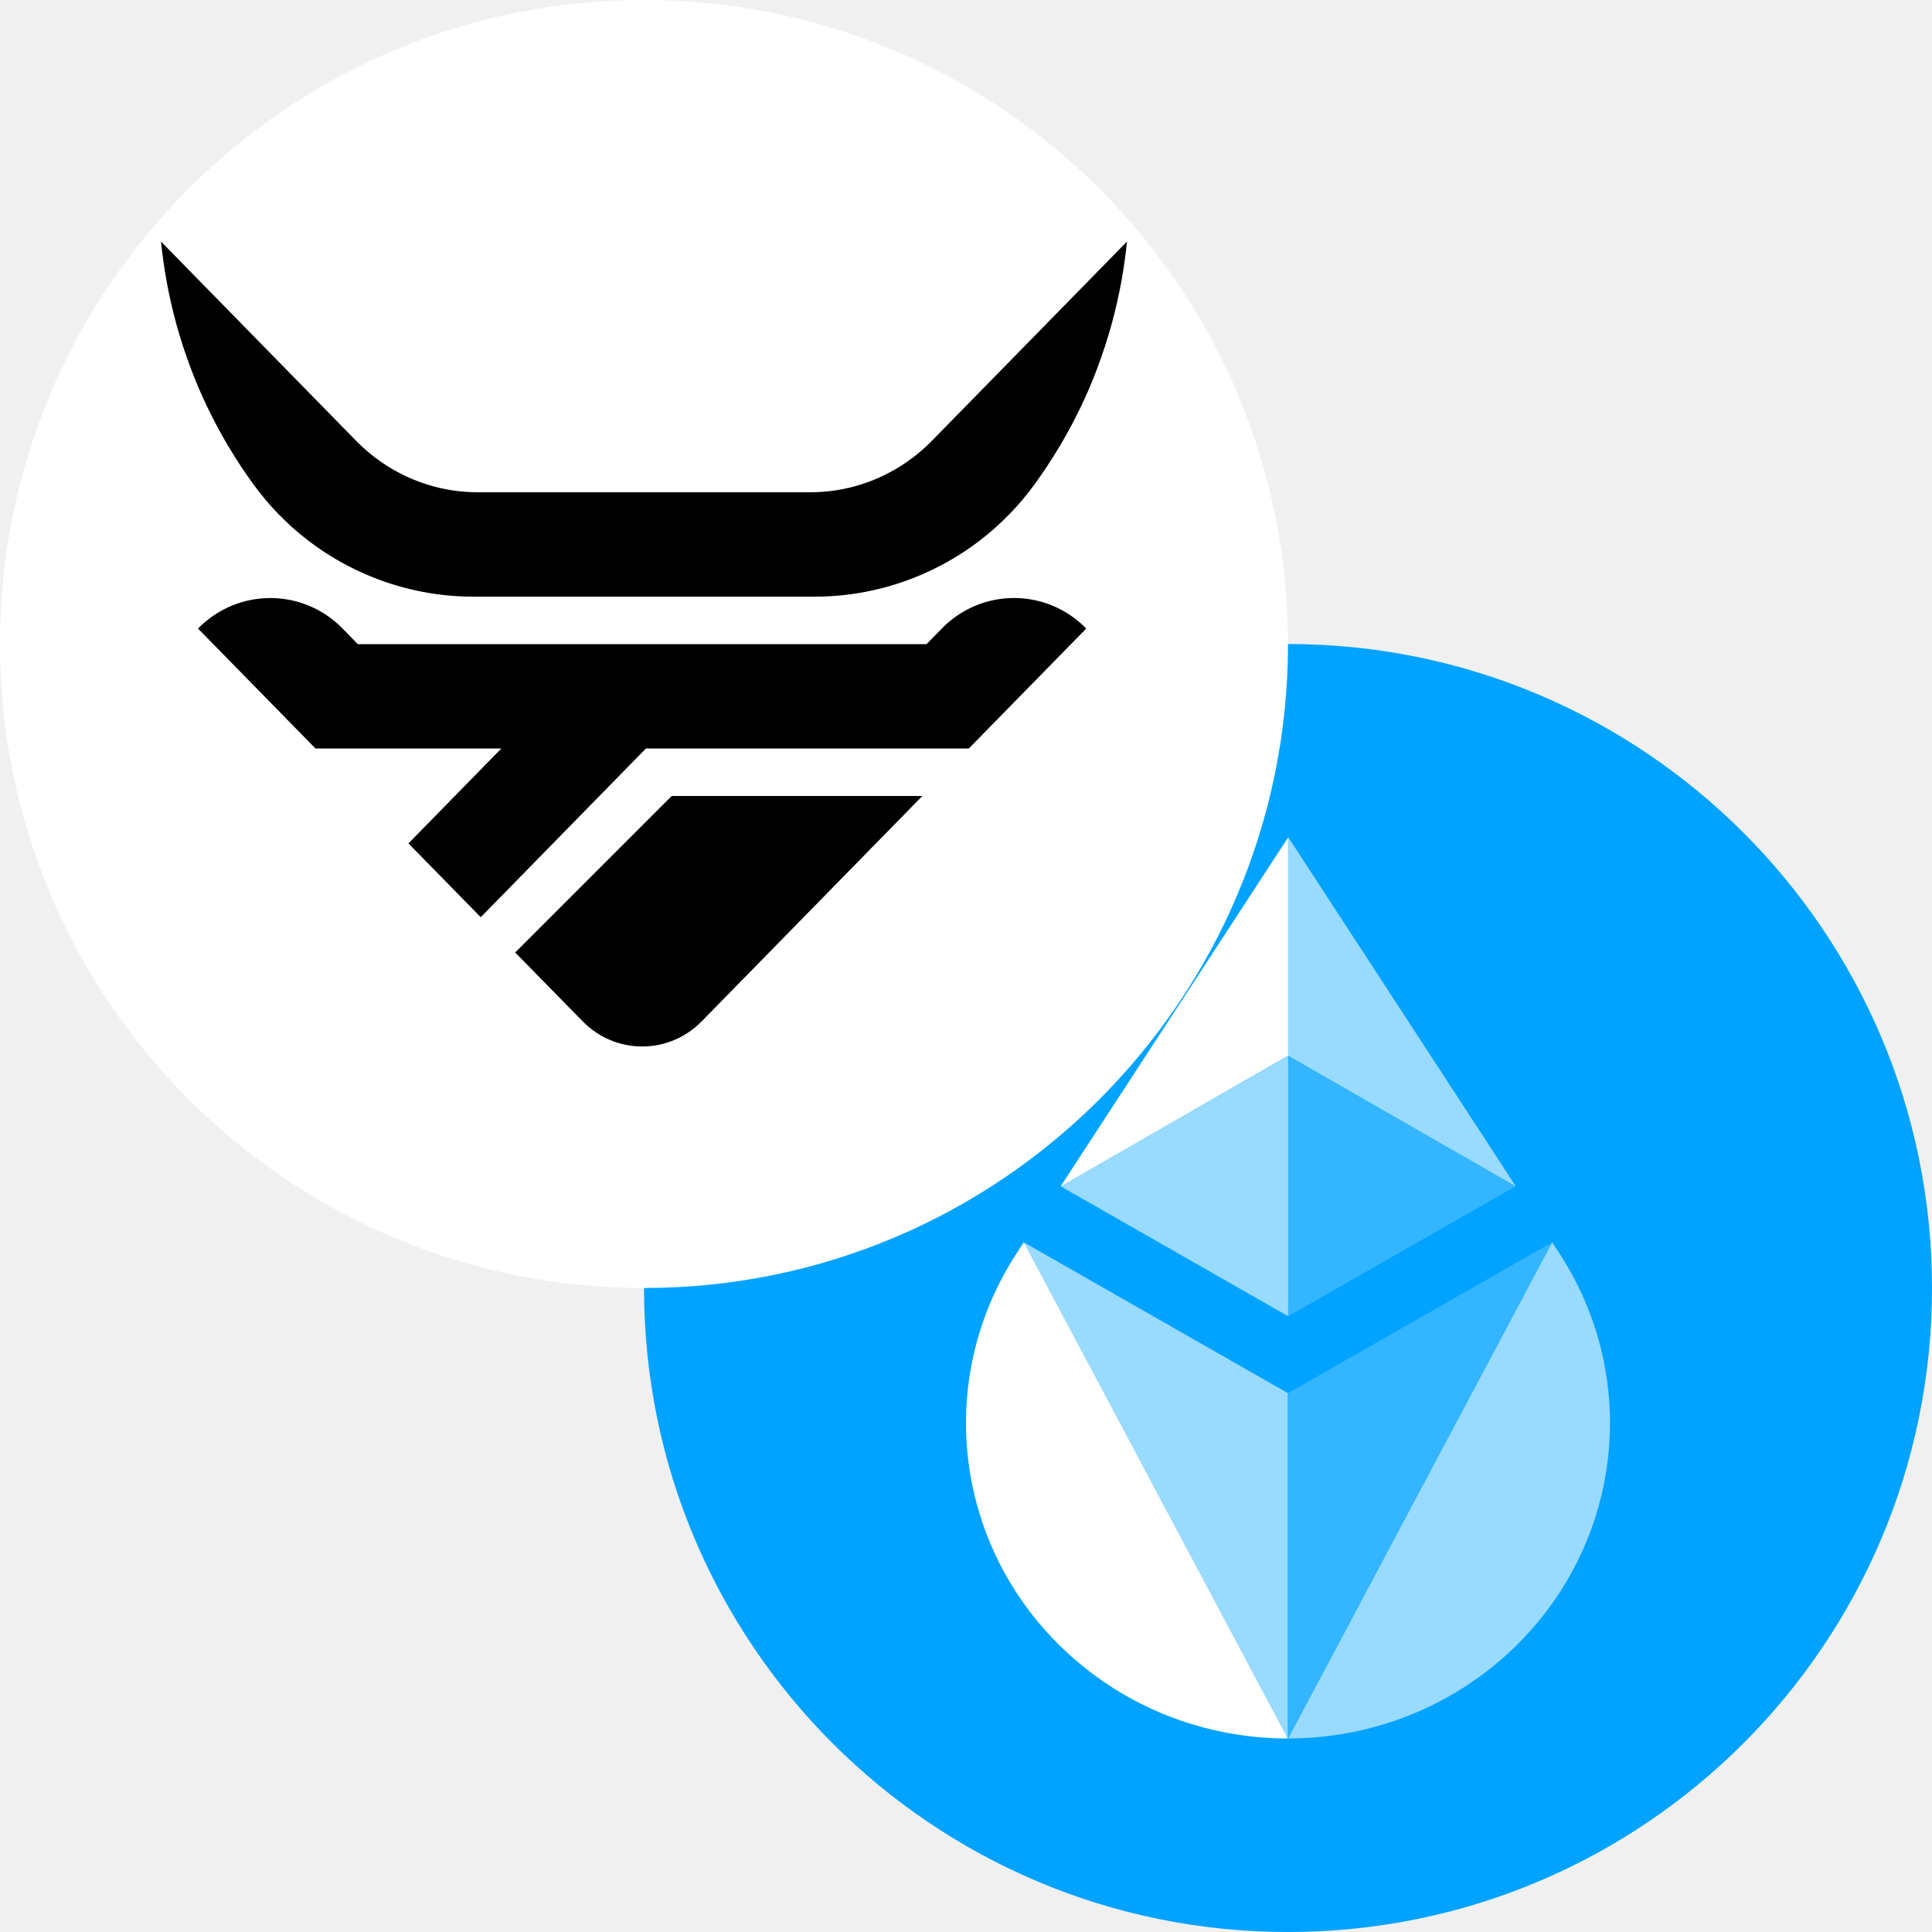
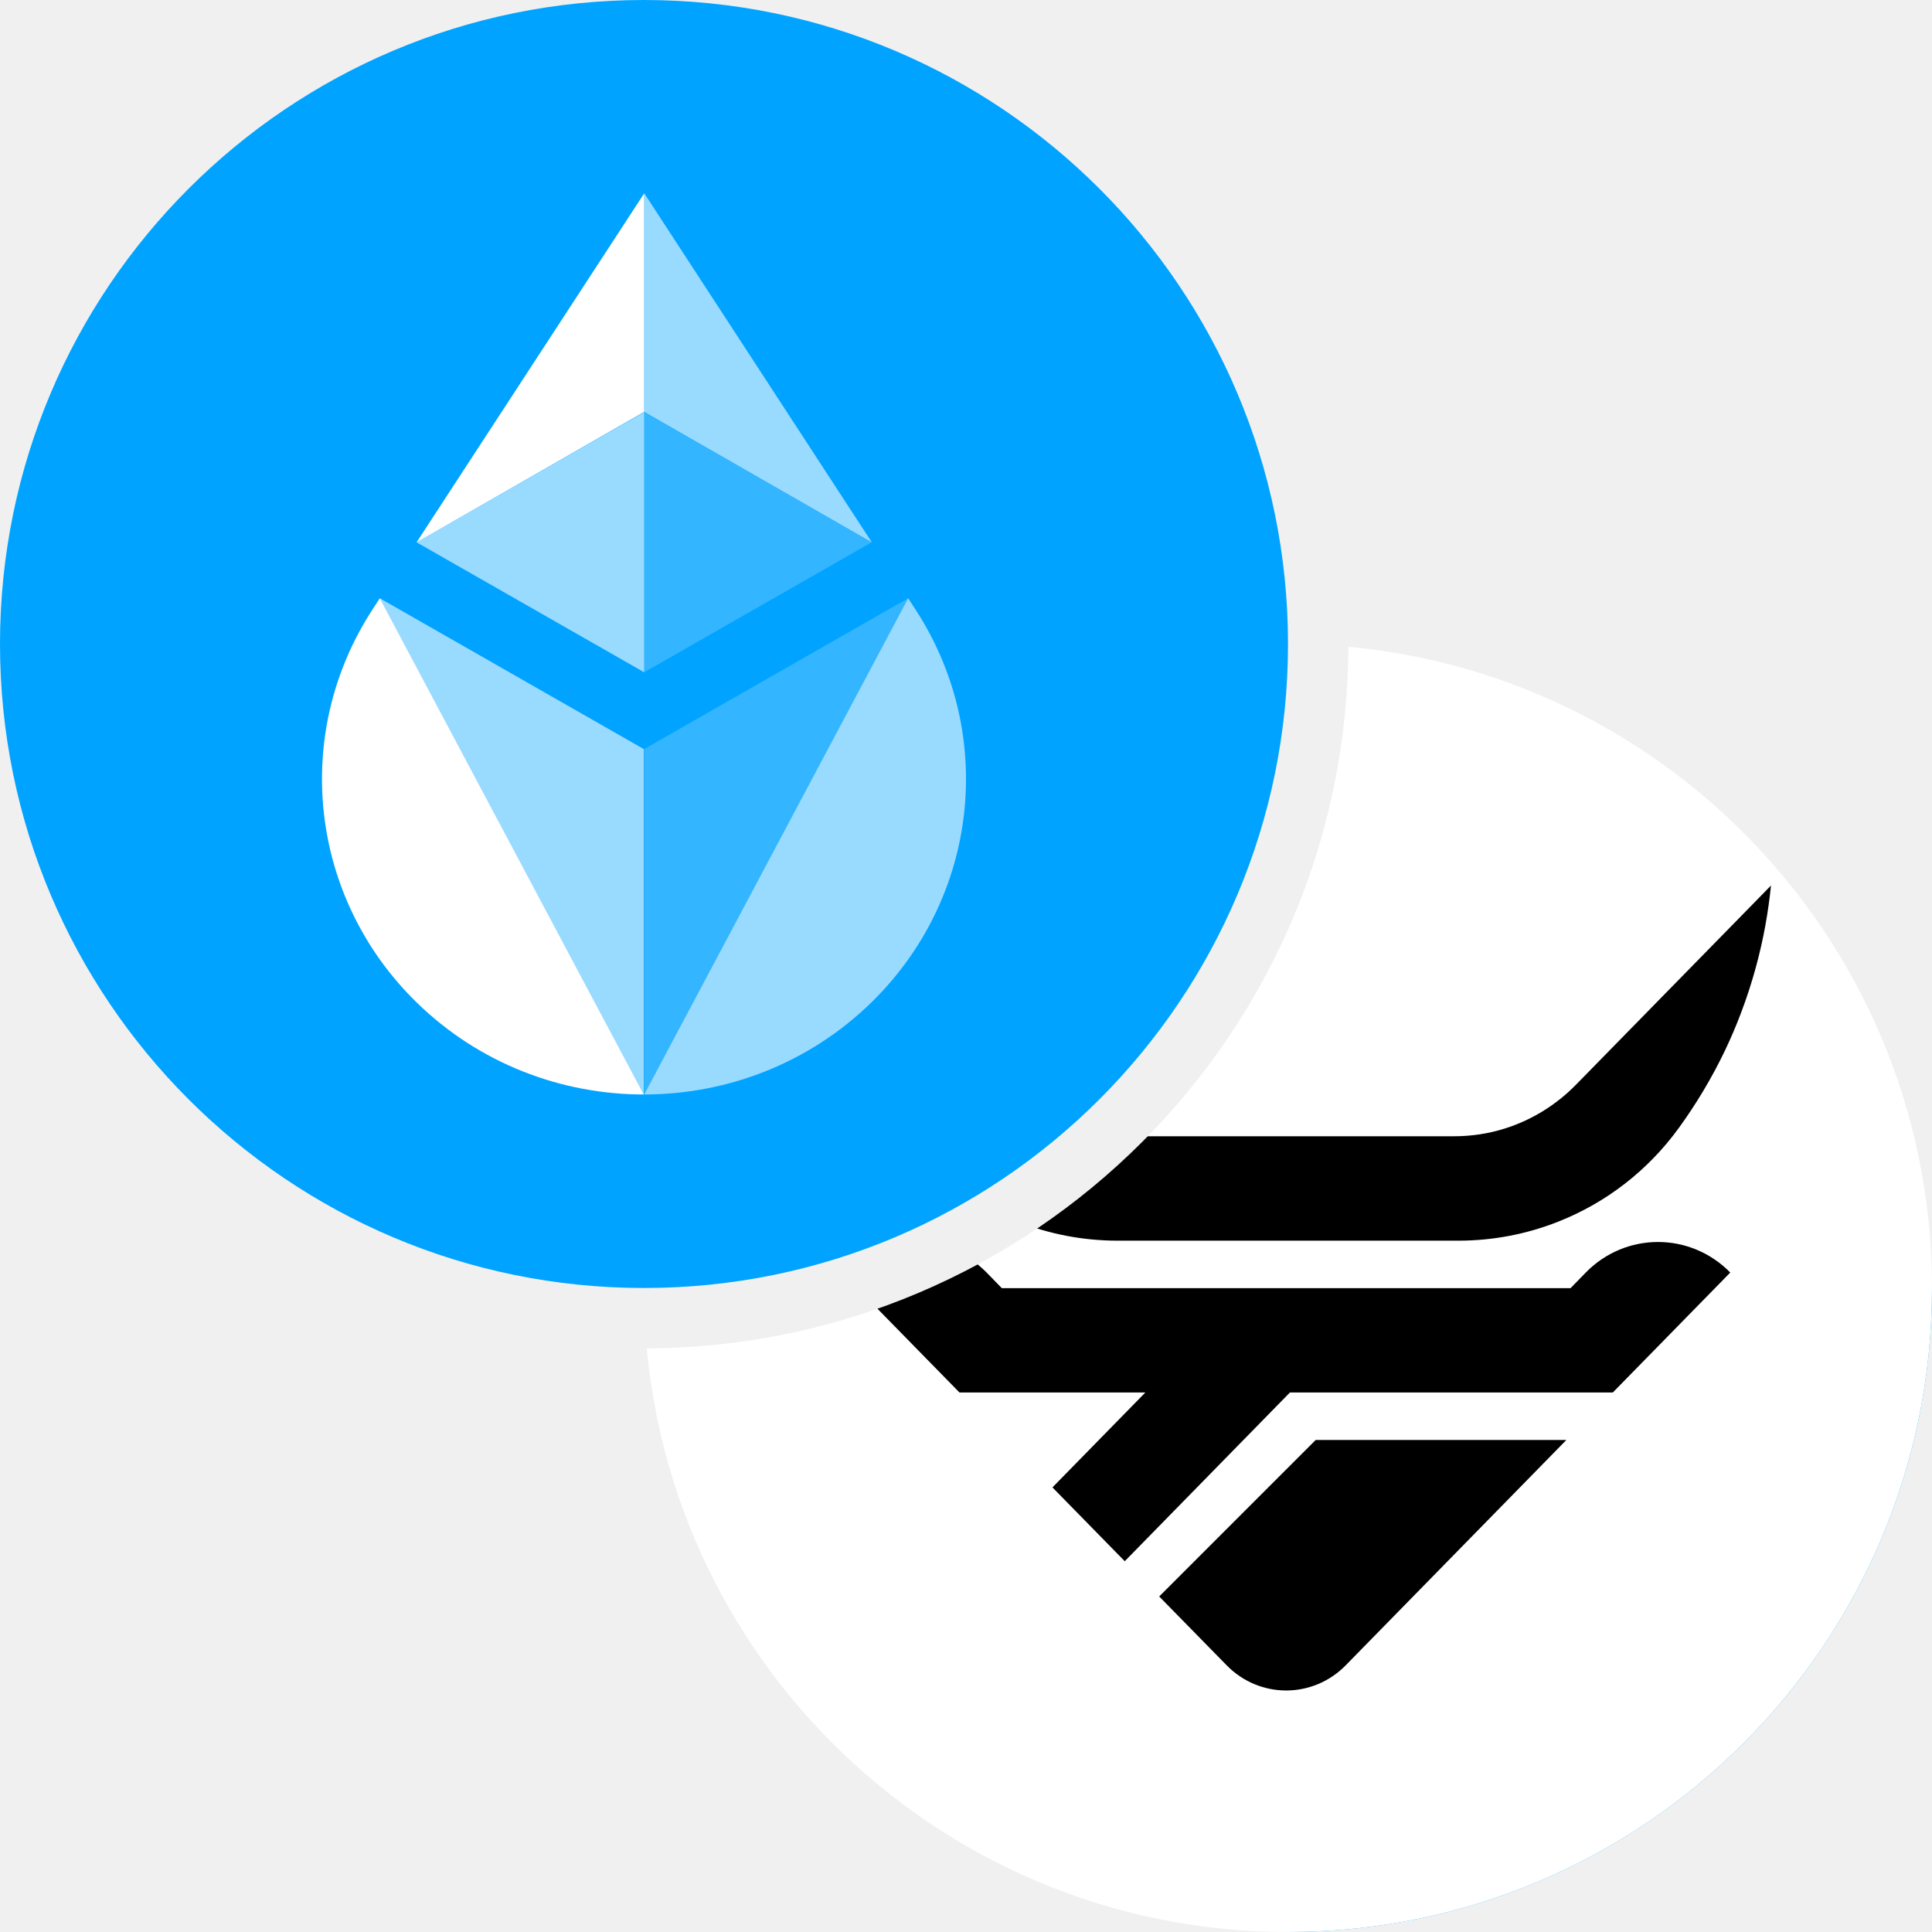
- <svg xmlns="http://www.w3.org/2000/svg" width="24" height="24" viewBox="0 0 24 24" fill="none">
-   <g clip-path="url(#clip0_467_866)">
-     <g clip-path="url(#clip1_467_866)">
-       <path d="M24 16C24 11.582 20.418 8 16 8C11.582 8 8 11.582 8 16C8 20.418 11.582 24 16 24C20.418 24 24 20.418 24 16Z" fill="#00A3FF" />
-       <path opacity="0.6" d="M19.282 15.432L19.371 15.569C20.381 17.119 20.156 19.148 18.829 20.448C18.048 21.213 17.025 21.596 16.002 21.596C16.002 21.596 16.002 21.596 19.282 15.432Z" fill="white" />
-       <path opacity="0.2" d="M16.001 17.305L19.281 15.432C16.001 21.596 16.001 21.596 16.001 21.596C16.001 20.253 16.001 18.715 16.001 17.305Z" fill="white" />
-       <path d="M12.718 15.432L12.629 15.569C11.619 17.119 11.844 19.148 13.171 20.448C13.952 21.213 14.975 21.596 15.998 21.596C15.998 21.596 15.998 21.596 12.718 15.432Z" fill="white" />
-       <path opacity="0.6" d="M15.997 17.305L12.717 15.432C15.997 21.596 15.997 21.596 15.997 21.596C15.997 20.253 15.997 18.715 15.997 17.305Z" fill="white" />
-       <path opacity="0.2" d="M16.003 13.12V16.351L18.828 14.736L16.003 13.12Z" fill="white" />
-       <path opacity="0.6" d="M16.002 13.12L13.175 14.736L16.002 16.351V13.12Z" fill="white" />
-       <path d="M16.002 10.402L13.175 14.738L16.002 13.116V10.402Z" fill="white" />
-       <path opacity="0.6" d="M16.003 13.116L18.83 14.737L16.003 10.4V13.116Z" fill="white" />
+ <svg xmlns="http://www.w3.org/2000/svg" width="24" height="24" viewBox="0 0 24 24">
+   <defs>
+     <mask id="gap" maskUnits="userSpaceOnUse" x="0" y="0" width="24" height="24">
+       <rect width="24" height="24" fill="white" />
+       <circle cx="8" cy="8" r="8.75" fill="black" />
+     </mask>
+   </defs>
+   <g mask="url(#gap)">
+     <svg x="8" y="8" width="16" height="16" viewBox="0 0 16 16" data-role="source">
+       <defs>
+         <clipPath id="steak-source">
+           <circle cx="8" cy="8" r="8" />
+         </clipPath>
+       </defs>
+       <g clip-path="url(#steak-source)">
+         <g clip-path="url(#clip0_467_866)">
+           <g clip-path="url(#clip1_467_866)">
+             <path d="M24 16C24 11.582 20.418 8 16 8C11.582 8 8 11.582 8 16C8 20.418 11.582 24 16 24C20.418 24 24 20.418 24 16Z" fill="#00A3FF" />
+             <path opacity="0.6" d="M19.282 15.432L19.371 15.569C20.381 17.119 20.156 19.148 18.829 20.448C18.048 21.213 17.025 21.596 16.002 21.596C16.002 21.596 16.002 21.596 19.282 15.432Z" fill="white" />
+             <path opacity="0.2" d="M16.001 17.305L19.281 15.432C16.001 21.596 16.001 21.596 16.001 21.596C16.001 20.253 16.001 18.715 16.001 17.305Z" fill="white" />
+             <path d="M12.718 15.432L12.629 15.569C11.619 17.119 11.844 19.148 13.171 20.448C13.952 21.213 14.975 21.596 15.998 21.596C15.998 21.596 15.998 21.596 12.718 15.432Z" fill="white" />
+             <path opacity="0.6" d="M15.997 17.305L12.717 15.432C15.997 21.596 15.997 21.596 15.997 21.596C15.997 20.253 15.997 18.715 15.997 17.305Z" fill="white" />
+             <path opacity="0.2" d="M16.003 13.12V16.351L18.828 14.736L16.003 13.12Z" fill="white" />
+             <path opacity="0.6" d="M16.002 13.12L13.175 14.736L16.002 16.351V13.12Z" fill="white" />
+             <path d="M16.002 10.402L13.175 14.738L16.002 13.116V10.402Z" fill="white" />
+             <path opacity="0.6" d="M16.003 13.116L18.83 14.737L16.003 10.4V13.116Z" fill="white" />
+           </g>
+           <circle cx="8" cy="8" r="8" fill="white" />
+           <path d="M13.793 3.212L11.576 5.476C11.326 5.731 11.022 5.916 10.69 6.02C10.489 6.083 10.278 6.115 10.064 6.115H5.936C5.722 6.115 5.511 6.083 5.31 6.02C4.978 5.916 4.674 5.731 4.424 5.476C3.685 4.721 2.946 3.967 2.207 3.212C2.138 3.141 2.069 3.07 2 3C2.016 3.155 2.038 3.32 2.07 3.496C2.131 3.831 2.227 4.201 2.375 4.589C2.434 4.746 2.499 4.896 2.567 5.039C2.74 5.403 2.937 5.725 3.143 6.009C3.529 6.544 4.054 6.944 4.646 7.177C5.036 7.331 5.455 7.412 5.883 7.412H10.117C10.545 7.412 10.964 7.331 11.354 7.177C11.946 6.944 12.47 6.544 12.857 6.009C13.062 5.726 13.26 5.403 13.433 5.04C13.501 4.896 13.566 4.746 13.625 4.589C13.773 4.201 13.869 3.831 13.93 3.496C13.962 3.32 13.984 3.155 14 3C13.931 3.071 13.862 3.141 13.793 3.212ZM2.46 7.808L3.919 9.298H6.228L5.074 10.477L5.972 11.394L8.024 9.298H12.035L13.494 7.808C12.998 7.302 12.194 7.302 11.699 7.808L11.51 8.002H4.445L4.256 7.808C4.008 7.555 3.683 7.429 3.358 7.429C3.033 7.429 2.708 7.555 2.46 7.808ZM8.344 9.888L6.4 11.832L7.238 12.687C7.646 13.104 8.308 13.104 8.717 12.687L11.458 9.888H8.344Z" fill="black" />
+         </g>
+         <defs>
+           <clipPath id="clip0_467_866">
+             <rect width="24" height="24" fill="white" />
+           </clipPath>
+           <clipPath id="clip1_467_866">
+             <rect width="16" height="16" fill="white" transform="translate(8 8)" />
+           </clipPath>
+         </defs>
+       </g>
+     </svg>
+   </g>
+   <svg viewBox="0 0 24 24" fill="none" x="0" y="0" width="16" height="16" data-role="target">
+     <g clip-path="url(#target-clip0_1_9764)">
+       <path d="M24 12C24 5.373 18.627 0 12 0C5.373 0 0 5.373 0 12C0 18.627 5.373 24 12 24C18.627 24 24 18.627 24 12Z" fill="#00A3FF" />
+       <path opacity="0.6" d="M16.922 11.147L17.057 11.354C18.572 13.678 18.234 16.722 16.243 18.673C15.072 19.82 13.537 20.394 12.003 20.394C12.003 20.394 12.003 20.394 16.922 11.147Z" fill="white" />
+       <path opacity="0.2" d="M12.002 13.958L16.922 11.147C12.002 20.394 12.002 20.394 12.002 20.394C12.002 18.38 12.002 16.073 12.002 13.958Z" fill="white" />
+       <path d="M7.078 11.147L6.943 11.354C5.428 13.678 5.766 16.722 7.757 18.673C8.928 19.82 10.463 20.394 11.997 20.394C11.997 20.394 11.997 20.394 7.078 11.147Z" fill="white" />
+       <path opacity="0.6" d="M11.996 13.958L7.076 11.147C11.996 20.394 11.996 20.394 11.996 20.394C11.996 18.38 11.996 16.073 11.996 13.958Z" fill="white" />
+       <path opacity="0.2" d="M12.004 7.68V12.527L16.242 10.105L12.004 7.68Z" fill="white" />
+       <path opacity="0.6" d="M12.003 7.68L7.762 10.105L12.003 12.527V7.68Z" fill="white" />
+       <path d="M12.003 3.604L7.762 10.106L12.003 7.674V3.604Z" fill="white" />
+       <path opacity="0.6" d="M12.004 7.674L16.245 10.105L12.004 3.6V7.674Z" fill="white" />
    </g>
-     <circle cx="8" cy="8" r="8" fill="white" />
-     <path d="M13.793 3.212L11.576 5.476C11.326 5.731 11.022 5.916 10.69 6.02C10.489 6.083 10.278 6.115 10.064 6.115H5.936C5.722 6.115 5.511 6.083 5.31 6.02C4.978 5.916 4.674 5.731 4.424 5.476C3.685 4.721 2.946 3.967 2.207 3.212C2.138 3.141 2.069 3.07 2 3C2.016 3.155 2.038 3.32 2.07 3.496C2.131 3.831 2.227 4.201 2.375 4.589C2.434 4.746 2.499 4.896 2.567 5.039C2.74 5.403 2.937 5.725 3.143 6.009C3.529 6.544 4.054 6.944 4.646 7.177C5.036 7.331 5.455 7.412 5.883 7.412H10.117C10.545 7.412 10.964 7.331 11.354 7.177C11.946 6.944 12.47 6.544 12.857 6.009C13.062 5.726 13.26 5.403 13.433 5.04C13.501 4.896 13.566 4.746 13.625 4.589C13.773 4.201 13.869 3.831 13.93 3.496C13.962 3.32 13.984 3.155 14 3C13.931 3.071 13.862 3.141 13.793 3.212ZM2.46 7.808L3.919 9.298H6.228L5.074 10.477L5.972 11.394L8.024 9.298H12.035L13.494 7.808C12.998 7.302 12.194 7.302 11.699 7.808L11.51 8.002H4.445L4.256 7.808C4.008 7.555 3.683 7.429 3.358 7.429C3.033 7.429 2.708 7.555 2.46 7.808ZM8.344 9.888L6.4 11.832L7.238 12.687C7.646 13.104 8.308 13.104 8.717 12.687L11.458 9.888H8.344Z" fill="black" />
-   </g>
-   <defs>
-     <clipPath id="clip0_467_866">
-       <rect width="24" height="24" fill="white" />
-     </clipPath>
-     <clipPath id="clip1_467_866">
-       <rect width="16" height="16" fill="white" transform="translate(8 8)" />
-     </clipPath>
-   </defs>
+     <defs>
+       <clipPath id="target-clip0_1_9764">
+         <rect width="24" height="24" fill="white" />
+       </clipPath>
+     </defs>
+   </svg>
</svg>
